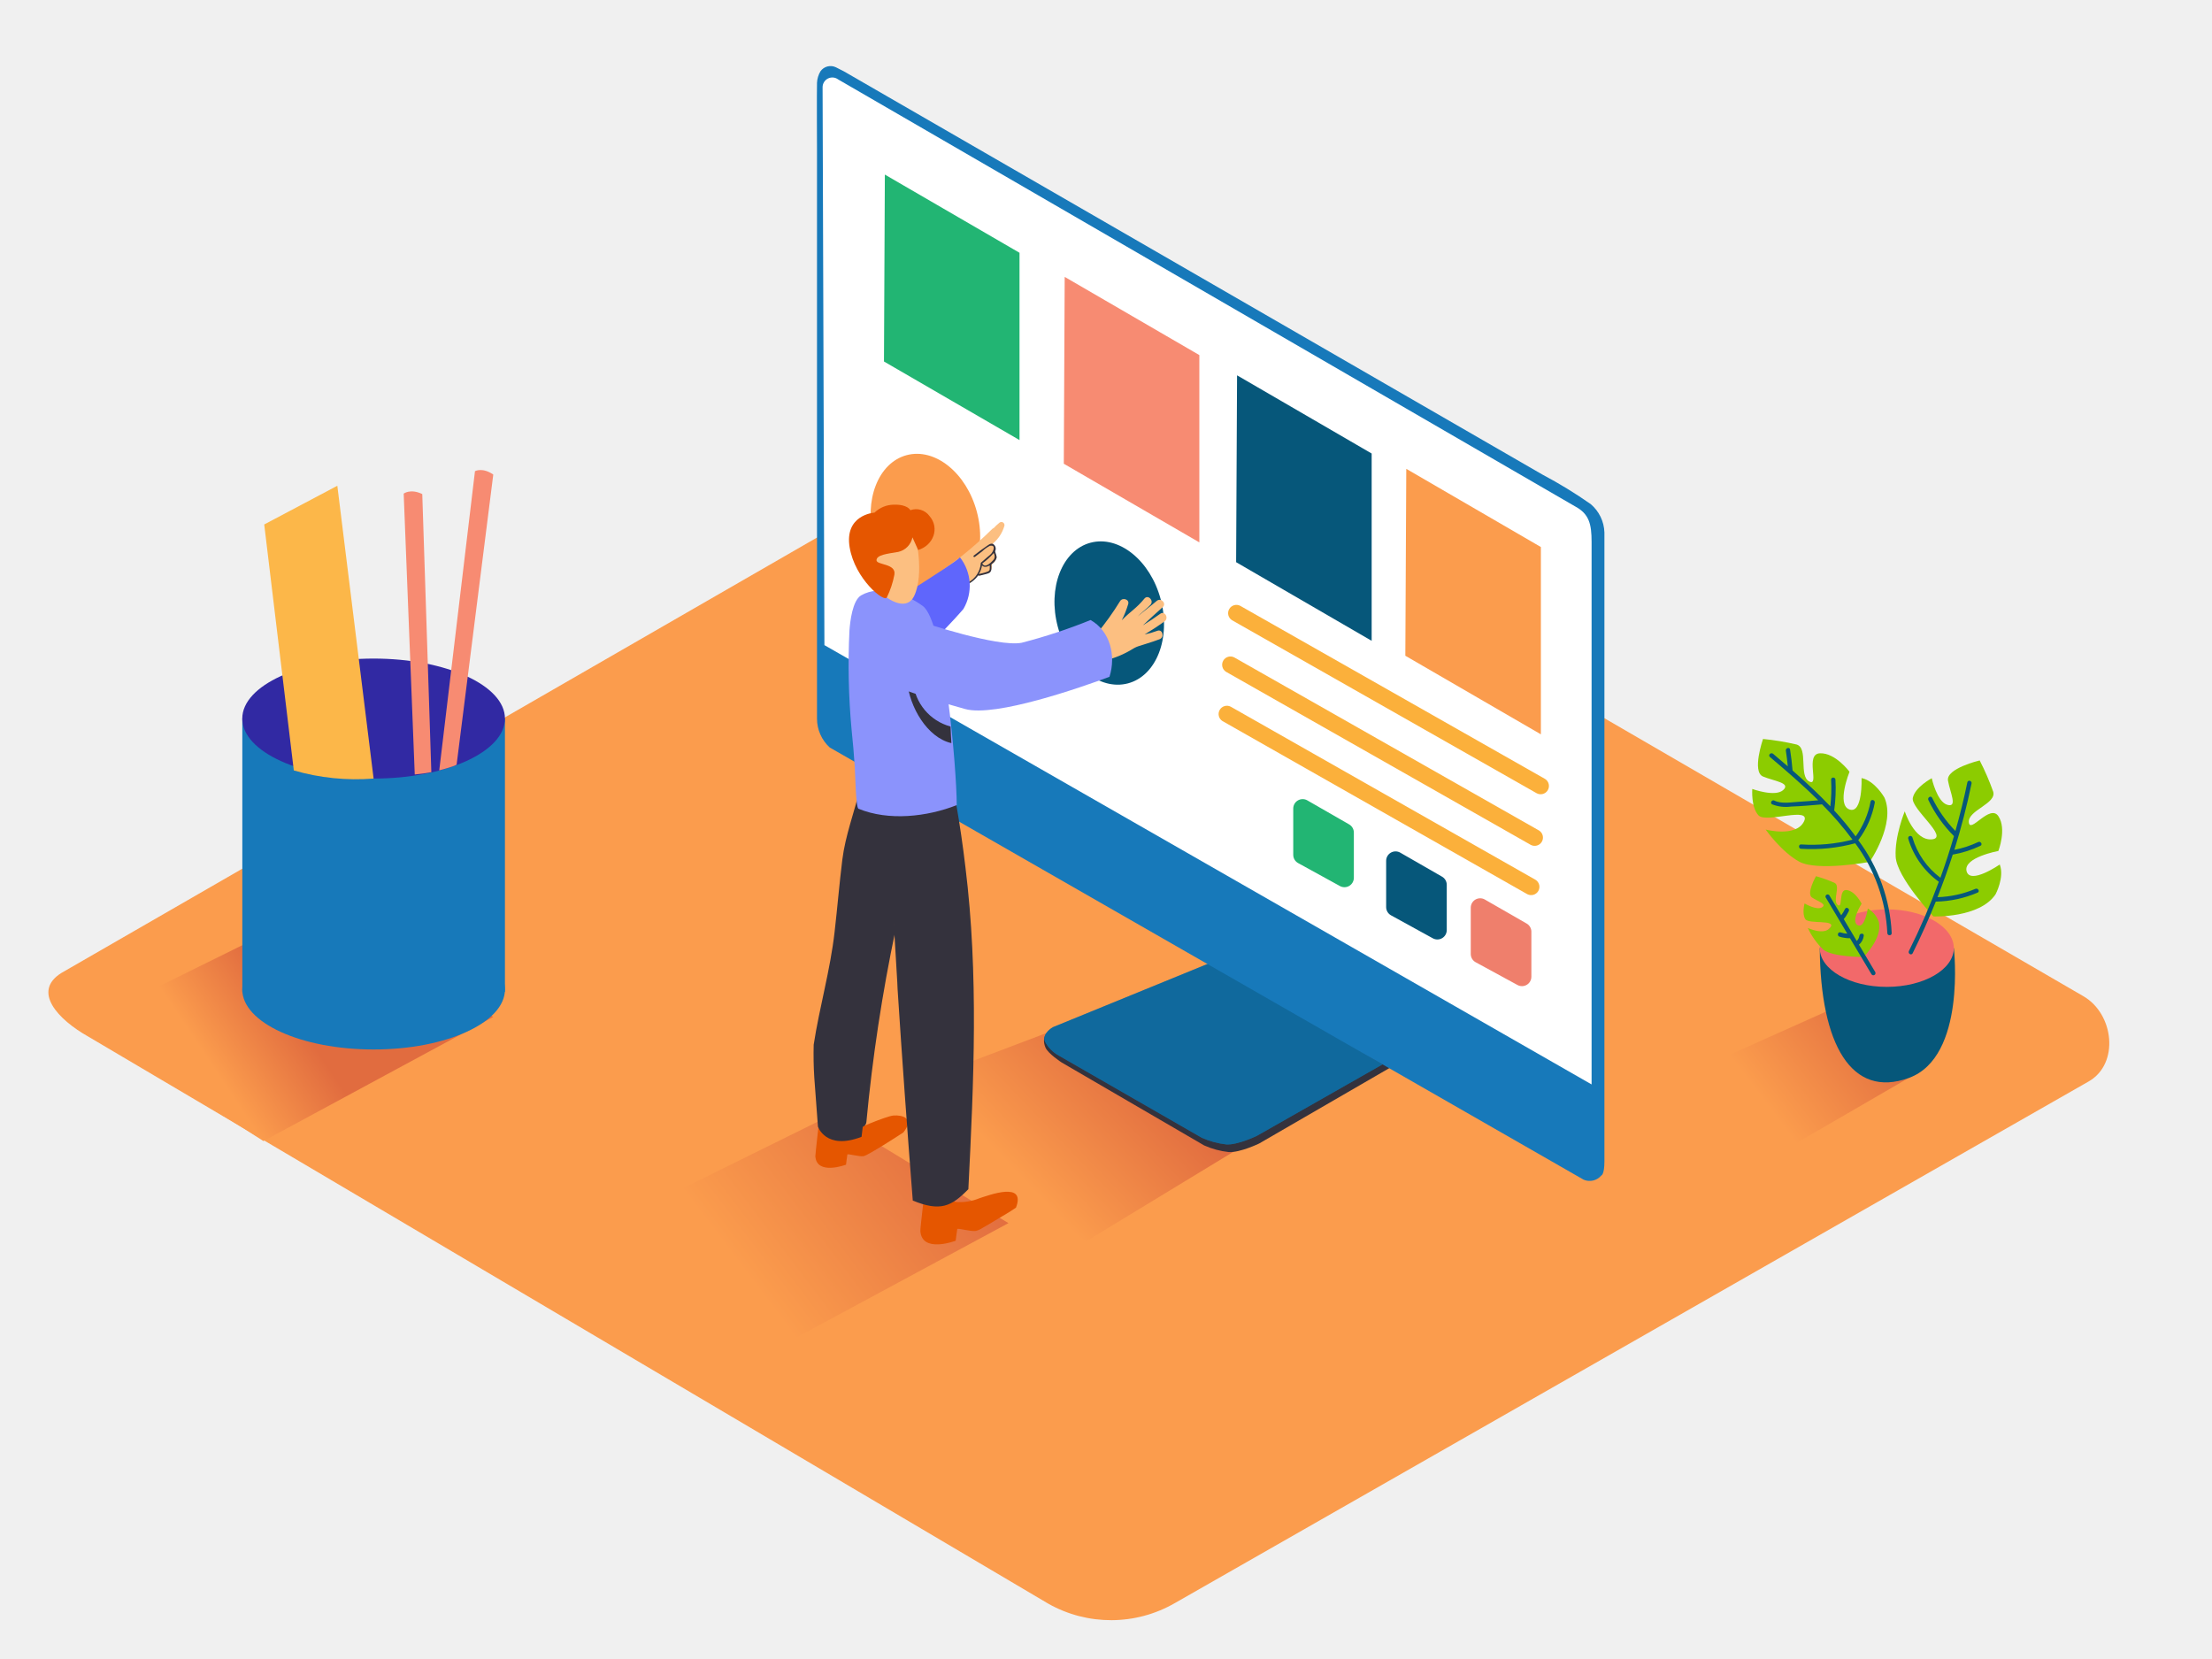
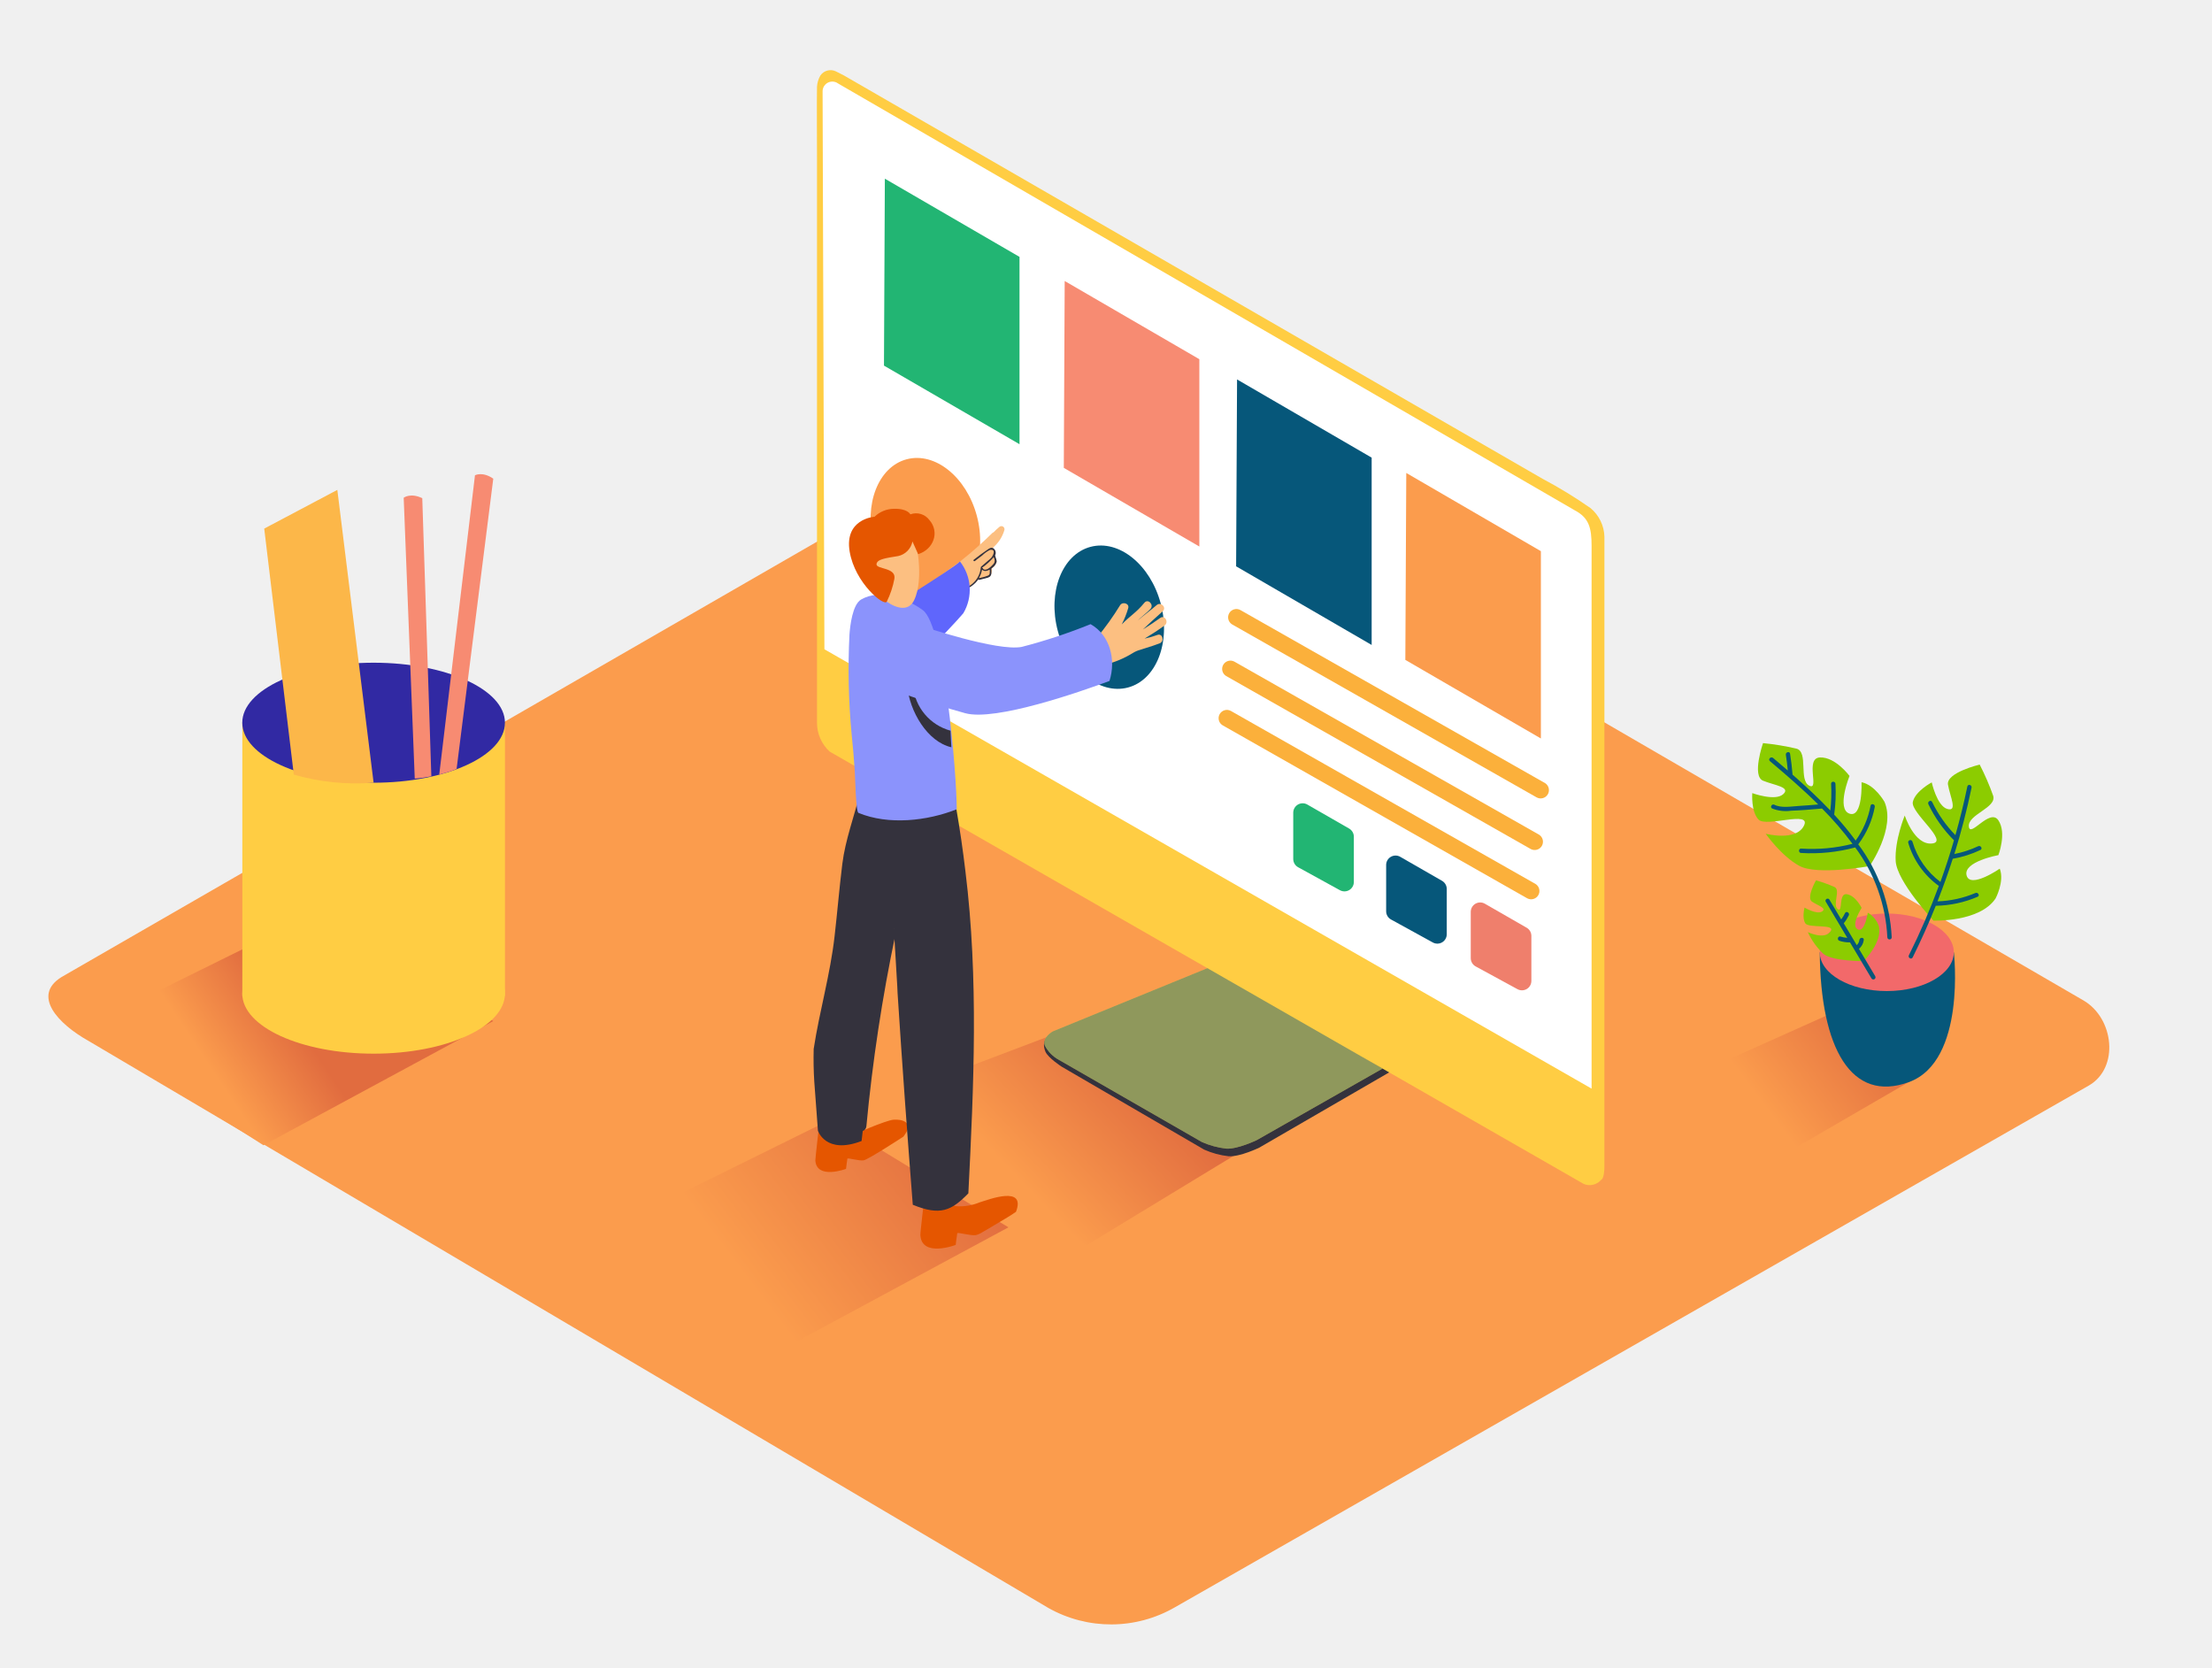
- <svg xmlns="http://www.w3.org/2000/svg" xmlns:xlink="http://www.w3.org/1999/xlink" id="Layer_2" data-name="Layer 2" viewBox="0 0 400 300">
+ <svg xmlns="http://www.w3.org/2000/svg" xmlns:xlink="http://www.w3.org/1999/xlink" id="Layer_2" data-name="Layer 2" viewBox="0 0 400 300" width="406" height="306" class="illustration styles_illustrationTablet__1DWOa">
  <defs>
    <linearGradient id="linear-gradient" x1="183.77" y1="212.13" x2="206.23" y2="190.6" gradientUnits="userSpaceOnUse">
      <stop offset="0" stop-color="#fb9c4d" />
      <stop offset="0.98" stop-color="#e16c3f" />
    </linearGradient>
    <linearGradient id="linear-gradient-2" x1="134.5" y1="229.93" x2="171.78" y2="201.67" xlink:href="#linear-gradient" />
    <linearGradient id="linear-gradient-3" x1="318.91" y1="199.11" x2="340.83" y2="182.49" xlink:href="#linear-gradient" />
    <linearGradient id="linear-gradient-4" x1="38.71" y1="193.43" x2="53.57" y2="183.52" xlink:href="#linear-gradient" />
  </defs>
  <path d="M189.57,290,16,187.47c-5.53-3.1-10.27-8.2-4.88-11.54L185.32,75.55c2.61-1.62,6.58-2.68,9.24-1.14L376.75,180.15c5.53,3.21,6.52,12.17,1,15.38L212.45,289.89A23.08,23.08,0,0,1,189.57,290Z" fill="#fb9c4d" />
  <path d="M156.56,199.18l44.55-16.87L238,199.19l-41.55,25.25C187.06,218.33,165.66,205.68,156.56,199.18Z" fill="url(#linear-gradient)" />
  <path d="M107.72,222.67l42.51-21,32.13,19.51-41.55,22.41C131.43,237.52,116.82,229.17,107.72,222.67Z" fill="url(#linear-gradient-2)" />
  <path d="M219.35,175.47l-29.85,11.2s-1.25.81-.45,2.75c.46,1.11,2.93,2.71,2.93,2.71l25.77,15a14.86,14.86,0,0,0,4.44,1.2c2.06.12,5.51-1.55,5.51-1.55l24-13.9Z" fill="#34323d" />
-   <path d="M218.93,174.08l-28.52,11.66s-2,1.09-1.47,2.57a6.16,6.16,0,0,0,2.55,2.59l25.84,14.85a14.86,14.86,0,0,0,4.44,1.2c2.06.12,5.51-1.55,5.51-1.55L250,192.48Z" fill="#1779ba" />
+   <path d="M218.93,174.08l-28.52,11.66s-2,1.09-1.47,2.57a6.16,6.16,0,0,0,2.55,2.59l25.84,14.85a14.86,14.86,0,0,0,4.44,1.2c2.06.12,5.51-1.55,5.51-1.55L250,192.48Z" fill="#ffcd43" />
  <path d="M218.93,174.08l-28.52,11.66s-2,1.09-1.47,2.57a6.16,6.16,0,0,0,2.55,2.59l25.84,14.85a14.86,14.86,0,0,0,4.44,1.2c2.06.12,5.51-1.55,5.51-1.55L250,192.48Z" fill="#06577a" opacity="0.45" />
-   <path d="M286.38,213.33a2.75,2.75,0,0,0,3.19-.77s.56-.11.56-2.56V96.29a7,7,0,0,0-2.49-5.14,82.23,82.23,0,0,0-8.7-5.32L152.6,12.9l-1.42-.72a2.23,2.23,0,0,0-2.82.72,4.54,4.54,0,0,0-.62,2.07c-.05,1.19,0,12.68,0,12.68v102.3a7.07,7.07,0,0,0,2.3,5.22Z" fill="#1779ba" />
+   <path d="M286.38,213.33a2.75,2.75,0,0,0,3.19-.77s.56-.11.56-2.56V96.29a7,7,0,0,0-2.49-5.14,82.23,82.23,0,0,0-8.7-5.32L152.6,12.9l-1.42-.72a2.23,2.23,0,0,0-2.82.72,4.54,4.54,0,0,0-.62,2.07c-.05,1.19,0,12.68,0,12.68v102.3a7.07,7.07,0,0,0,2.3,5.22Z" fill="#ffcd43" />
  <path d="M287.81,196.1V98c0-3.26-.45-5.08-3-6.44L151.56,14.36a1.76,1.76,0,0,0-2.81,1.42l.33,100.88Z" fill="#fff" />
  <path d="M303.26,195l28.24-12.65L347,193.85l-23.73,13.76C317.57,203.92,308.75,198.89,303.26,195Z" fill="url(#linear-gradient-3)" />
  <polygon points="278.64 98.92 278.64 132.79 254.13 118.58 254.3 84.78 278.64 98.92" fill="#fb9c4d" />
  <polygon points="248.04 82.01 248.04 115.88 223.53 101.66 223.7 67.87 248.04 82.01" fill="#06577a" />
  <polygon points="216.88 64.21 216.88 98.08 192.37 83.86 192.53 50.07 216.88 64.21" fill="#f78b72" />
  <polygon points="184.36 45.71 184.36 79.58 159.85 65.37 160.01 31.57 184.36 45.71" fill="#22b573" />
  <line x1="278.64" y1="142.16" x2="223.53" y2="110.85" fill="#fb9c4d" />
  <path d="M279.4,140.86l-55.11-31.3a1.5,1.5,0,0,0-1.51,2.59l55.11,31.3a1.5,1.5,0,0,0,1.51-2.59Z" fill="#fbb03b" />
  <line x1="277.57" y1="151.48" x2="222.46" y2="120.18" fill="#fb9c4d" />
  <path d="M278.32,150.19l-55.11-31.3a1.5,1.5,0,0,0-1.51,2.59l55.11,31.3a1.5,1.5,0,0,0,1.51-2.59Z" fill="#fbb03b" />
  <line x1="276.92" y1="160.39" x2="221.81" y2="129.09" fill="#fb9c4d" />
  <path d="M277.68,159.1l-55.11-31.3a1.5,1.5,0,0,0-1.51,2.59l55.11,31.3a1.5,1.5,0,0,0,1.51-2.59Z" fill="#fbb03b" />
  <ellipse cx="200.59" cy="110.85" rx="9.63" ry="13.16" transform="translate(-21.78 55.39) rotate(-14.92)" fill="#06577a" />
  <ellipse cx="167.34" cy="95.01" rx="9.63" ry="13.16" transform="translate(-18.82 46.3) rotate(-14.92)" fill="#fb9c4d" />
  <path d="M154.08,204.52s6.05-2.69,7.51-2.8,3.89.39,1.77,3.06c0,0-6.36,4.16-7.2,4.29s-2.88-.51-2.93-.29-.24,1.83-.24,1.83-5.32,2-5.55-1.53c0-.46.77-7.07.77-7.07" fill="#e55600" />
  <path d="M147.14,188.92c1.05-6.84,3-13.47,3.78-20.39.5-4.35.86-8.73,1.4-13.08s2.16-8.56,3.2-12.87a.47.47,0,0,0-.22-.53c0-.15.09-.3.14-.45.54-.51,1.09-1,1.62-1.46l7.44,5s0,4.55-.28,11.16c-.86,3.85-1.52,7.28-2.5,10.93a1,1,0,0,1,.23.87,309,309,0,0,0-5.28,34.8,1,1,0,0,1-.66.87l-.21,1.8c-6.47,2.5-7.89-1.85-7.89-1.85s-.29-3.71-.66-8.85C147.12,192.87,147.09,190.9,147.14,188.92Z" fill="#34323d" />
  <path d="M193,117.63l.17.06a.83.83,0,0,1,.38-1.29c.36-.12.73-.22,1.1-.34a.73.73,0,0,1,.1-.12,2.25,2.25,0,0,1,.39-.28.71.71,0,0,1,.6-.32l.28,0c.31-.07.63-.13,1-.2l1.13-.25a.81.81,0,0,1,.16-.28,50.51,50.51,0,0,0,4.25-5.93c.46-.7,1.76-.28,1.44.6a17.19,17.19,0,0,1-1.15,2.88c1.67-1.7,2.58-2.08,4.1-3.92.65-.78,1.75.34,1.11,1.11-.39.47-1.93,1.66-2.32,2.12.75-.69,2.65-2.11,3.41-2.79s1.87.44,1.11,1.11q-1.82,1.62-3.59,3.29c1.07-.66,2.12-1.35,3.14-2.09.82-.6,1.6.77.79,1.36-1.17.85-2.38,1.64-3.62,2.38a15.91,15.91,0,0,0,2.3-.66c.94-.37,1.35,1.15.42,1.52-.77.3-1.57.55-2.36.8l-1.19.38a4.77,4.77,0,0,0-1.32.58,17.41,17.41,0,0,1-5,2.09l-.33.2a.69.69,0,0,1-.68,0,11.48,11.48,0,0,1-6.24-.5C191.65,118.8,192,117.28,193,117.63Z" fill="#fcbf81" />
  <path d="M169.9,104.89a8.71,8.71,0,0,1,.94-.9.13.13,0,0,0,0,.07.15.15,0,0,0,.25.14l.62-.47a.76.76,0,0,0-.07.24.65.65,0,0,0,.51.72.64.64,0,0,0,.82-.57l.26-.15a.65.65,0,0,0,0,.2.57.57,0,0,0,.8.53l.27-.12a.47.47,0,0,0,.35.14,14.62,14.62,0,0,0,1.76-.08.25.25,0,0,1,.06-.41,16.32,16.32,0,0,1,2.33-.63h.09l.06-.05a2.23,2.23,0,0,0,.43-1.54,1.75,1.75,0,0,0,.83-1.27.27.27,0,0,1-.12-.11,1.21,1.21,0,0,1-.14-.37,1.69,1.69,0,0,1-.09-.58.23.23,0,0,1,.16-.21c-.13-.41-.3-.82-.46-1.19a6.52,6.52,0,0,0,2.06-3.16.56.56,0,0,0-.89-.6,11.82,11.82,0,0,0-1.07,1,.47.47,0,0,0-.21.11,69.23,69.23,0,0,1-5.64,5c-.33.26-4.22,2.94-4,3.13C169.73,103.8,165.82,108,169.9,104.89Zm2.09-1,0,0a.15.15,0,0,0,.21.09h0a.58.58,0,0,0,.42.25.36.36,0,0,1-.67-.29Z" fill="#fcbf81" />
  <path d="M170.59,103.84a6.07,6.07,0,0,0,2-1.1,1.17,1.17,0,0,1,1.67.11,6.84,6.84,0,0,0,.37-.85,1.23,1.23,0,0,1,2.32.8,6,6,0,0,1-2.07,3,10,10,0,0,1-3.31,1.33,1.26,1.26,0,0,1-1.44-1.52l-.07-.12A1.24,1.24,0,0,1,170.59,103.84Z" fill="#fcbf81" />
  <path d="M174,106a5,5,0,0,0,2.93-2,.14.14,0,0,0,.17.11l1.14-.29a2.29,2.29,0,0,0,.67-.24c.49-.31.35-.91.35-1.41a.15.15,0,0,0,0-.09l.2-.17a2.1,2.1,0,0,0,.75-1c.08-.42-.2-.82-.26-1.23a1,1,0,0,0-.19-1.17c-.41-.4-.82-.12-1.21.15q-1.26.86-2.46,1.81c-.16.12,0,.35.2.23q.65-.51,1.32-1a5.78,5.78,0,0,1,1.39-1c1.24-.23.53,1.12.24,1.43s-.37.34-.56.5l-1.27,1.1,0,0a.14.14,0,0,0-.05.11,4.31,4.31,0,0,1-3.38,3.88C173.73,105.79,173.79,106.09,174,106Zm3.77-4a.14.14,0,0,0-.16,0s0-.07,0-.1a11.66,11.66,0,0,0,2.1-1.91c0,.12.08.23.12.36a.93.93,0,0,1-.29,1C179.17,101.76,178.25,102.67,177.74,102.08Zm-.72,1.73a4.29,4.29,0,0,0,.53-1.48c.41.42.94.25,1.39,0a3.38,3.38,0,0,1,0,.64c0,.32-.25.45-.54.53C178,103.59,177.49,103.69,177,103.81Z" fill="#34323d" />
  <path d="M156.23,112.36c.48-.75,16.39-10.38,17.36-11.58a8.31,8.31,0,0,1,.62,9.35s-8.92,10.45-13.56,11.38" fill="#5f66fc" />
  <path d="M167.32,214.47l3.6,1.29a2,2,0,0,0,1.45,1.32.8.8,0,0,0,.5.28,9.42,9.42,0,0,0,4.27-.69c1.72-.54,8.44-3.11,6.58,1.71-1.23.86-2.6,1.61-3.85,2.37-.71.43-1.41.86-2.14,1.26a4.25,4.25,0,0,1-1.26.58c-1,.15-3.31-.58-3.37-.33s-.28,2.1-.28,2.1-6.12,2.34-6.39-1.76C166.4,222.06,167.32,214.47,167.32,214.47Z" fill="#e55600" />
  <path d="M162.26,177.68c-.75-12.09-1.16-24.26-3.72-36.14-.11-3.09-2.11-1.12-2-2.34,1.09-9.95,15.58,1.89,15.58,1.89.59.48.66,3.53.78,4.22q1,5.73,1.68,11.5c2.4,19.42,1.51,38.75.53,58.23-3.08,3.15-5.09,4.09-10.05,2.06-1-12.75-1.93-25.5-2.75-38.27Z" fill="#34323d" />
  <path d="M154,132a126.13,126.13,0,0,1-.39-18c.11-1.57.54-5.43,2.11-6.34,3.45-2,8.25-.21,11.16,1.93,3.88,2.86,6.12,29.46,6.13,36-5.34,2.11-12.32,2.91-17.78.65-.48-.2-.59-6.73-.66-7.54C154.43,136.46,154.23,134.22,154,132Z" fill="#8b93fc" />
  <path d="M165.11,123.28a9.22,9.22,0,0,0,6.78,8.1c0,.37.12,2.67.15,3-4.36-1-7.57-6.51-8-11.14C163.95,122.58,165,122.59,165.11,123.28Z" fill="#34323d" />
  <path d="M165.23,96.23c.34.16,2,7.61.06,11.58s-8.26-1.69-9.44-5.21S158.84,93.22,165.23,96.23Z" fill="#fcbf81" />
  <path d="M165,97.17a3.36,3.36,0,0,1-2.56,2.63c-2.13.36-3.87.54-3.94,1.48s3.62.55,3.23,2.66a16,16,0,0,1-1.36,4.09c-.41,1-5.78-3.3-6.73-9.07s4.25-6.26,4.5-6.26a5.09,5.09,0,0,1,3.48-1.44c2.52-.07,3,1,3,1a3,3,0,0,1,3.46,1.05c1.89,2.19.71,5.31-2.05,6.15Z" fill="#e55600" />
  <path d="M166.69,112.47s13.65,4.62,18.07,3.76a99,99,0,0,0,12.45-4.11c3.55,2,4.63,6.45,3.42,10.27-5.19,1.92-20.61,7.33-26.08,5.83-6.62-1.81-14-4.5-14-4.5S153.39,119,166.69,112.47Z" fill="#8b93fc" />
  <path d="M276.92,168.44v8.19a1.7,1.7,0,0,1-2.51,1.49L266.84,174a1.7,1.7,0,0,1-.88-1.49v-8.38a1.7,1.7,0,0,1,2.54-1.47l7.57,4.35A1.7,1.7,0,0,1,276.92,168.44Z" fill="#ef7f6c" />
  <path d="M261.62,160v8.19a1.7,1.7,0,0,1-2.51,1.49l-7.57-4.16a1.7,1.7,0,0,1-.88-1.49v-8.38a1.7,1.7,0,0,1,2.54-1.47l7.57,4.35A1.7,1.7,0,0,1,261.62,160Z" fill="#06577a" />
  <path d="M244.82,150.55v8.19a1.7,1.7,0,0,1-2.51,1.49l-7.57-4.16a1.7,1.7,0,0,1-.88-1.49v-8.38a1.7,1.7,0,0,1,2.54-1.47l7.57,4.35A1.7,1.7,0,0,1,244.82,150.55Z" fill="#22b573" />
  <path d="M353.32,171.45s2.29,19.66-8.12,23.47-16-6.1-16.13-23.47" fill="#06577a" />
  <ellipse cx="341.19" cy="171.45" rx="12.12" ry="7.01" fill="#f2696a" />
  <path d="M338.09,155.86s4.76-6.87,2.68-11.62c0,0-1.71-3.05-4.14-3.54,0,0,.24,6.51-2.18,5.68s0-6.82,0-6.82-2.55-3.45-5.34-3.34,0,6.09-1.94,5.1-.12-6.08-2.3-6.69a45.82,45.82,0,0,0-6.06-1s-2.06,5.94,0,6.79,5.09,1.14,3.64,2.45-5.58-.2-5.58-.2-.26,3.34,1.14,4.79,9.65-1.75,8.19,1.12-6.91,1.43-6.91,1.43,2.79,4,6.06,5.8S338.09,155.86,338.09,155.86Z" fill="#8ccc00" />
  <path d="M337,173.05s3.44-3.39,2.76-6.31a4.46,4.46,0,0,0-2-2.45s-.56,3.72-1.85,3,.73-3.87.73-3.87-1.08-2.23-2.67-2.47-.65,3.46-1.65,2.69.58-3.47-.59-4a26.47,26.47,0,0,0-3.34-1.2s-1.8,3.15-.72,3.86,2.77,1.19,1.8,1.78-3.15-.71-3.15-.71-.5,1.87.14,2.84,5.66,0,4.53,1.51-4.08.08-4.08.08a12.91,12.91,0,0,0,2.82,3.94C331.41,173.08,337,173.05,337,173.05Z" fill="#8ccc00" />
  <path d="M349.62,165.72s8.35.32,11.24-4c0,0,1.65-3.08.76-5.39,0,0-5.36,3.7-6,1.21s5.75-3.66,5.75-3.66,1.54-4,0-6.29-5.14,3.27-5.34,1.1,5.07-3.37,4.4-5.54a45.82,45.82,0,0,0-2.44-5.64s-6.12,1.45-5.73,3.65,1.78,4.91-.11,4.38-2.83-4.81-2.83-4.81-3,1.58-3.42,3.54,6.66,7.2,3.46,7.51-4.92-5.06-4.92-5.06-1.86,4.49-1.64,8.23S349.62,165.72,349.62,165.72Z" fill="#8ccc00" />
  <path d="M320.62,136.3l2.67,2.28c-.09-.95-.2-1.89-.35-2.83-.08-.5.68-.71.76-.21q.3,1.89.45,3.79c2.34,2.05,4.66,4.2,6.83,6.48a28.17,28.17,0,0,0,.14-4.82c0-.51.76-.51.79,0a29,29,0,0,1-.23,5.57,54.59,54.59,0,0,1,3.88,4.69,15.64,15.64,0,0,0,2.7-6.3c.09-.5.85-.29.76.21a16.17,16.17,0,0,1-2.92,6.68.4.4,0,0,1-.08.07,30.5,30.5,0,0,1,6.06,16.83c0,.51-.77.51-.79,0a29.64,29.64,0,0,0-5.81-16.25,30.43,30.43,0,0,1-9.78,1c-.5,0-.51-.82,0-.79a29.82,29.82,0,0,0,9.29-.86,57.24,57.24,0,0,0-5.5-6.38l-.07,0c-1.84.16-3.68.33-5.53.39a6.75,6.75,0,0,1-3.43-.4c-.45-.23-.05-.91.4-.68,1.27.64,3.05.3,4.42.22,1.17-.07,2.34-.17,3.51-.27-2.81-2.79-5.83-5.38-8.74-7.84C319.67,136.53,320.23,136,320.62,136.3Z" fill="#06577a" />
  <path d="M345.07,151.66a.39.39,0,0,1,.76-.21,14,14,0,0,0,5.06,7.28q1.34-3.72,2.45-7.53a23.57,23.57,0,0,1-4.63-6.53c-.22-.46.46-.86.68-.4a23,23,0,0,0,4.21,6c.82-2.9,1.55-5.84,2.16-8.8.1-.5.86-.29.76.21q-1.26,6.08-3.11,12a18.51,18.51,0,0,0,4.31-1.41c.46-.22.86.46.4.68a19.36,19.36,0,0,1-5,1.59h0c-.83,2.6-1.77,5.16-2.76,7.7a19.08,19.08,0,0,0,6.86-1.51c.46-.2.86.48.4.68a20.13,20.13,0,0,1-7.57,1.63q-1.9,4.74-4.18,9.34c-.23.45-.91.06-.68-.4a123.17,123.17,0,0,0,5.41-12.53h0A14.84,14.84,0,0,1,345.07,151.66Z" fill="#06577a" />
  <path d="M330.78,161.87l2.17,3.64a6.81,6.81,0,0,0,.69-1.14c.22-.46.9-.06.68.4a7.52,7.52,0,0,1-.91,1.44l0,0,2.35,3.95a1.61,1.61,0,0,0,.48-.95c.06-.5.85-.5.79,0a2.48,2.48,0,0,1-.87,1.62l2.94,4.94a.39.39,0,0,1-.68.4l-3.88-6.51a5.9,5.9,0,0,1-1.92-.29c-.48-.16-.27-.92.21-.76a5.25,5.25,0,0,0,1.22.23l-3.93-6.6A.39.39,0,0,1,330.78,161.87Z" fill="#06577a" />
  <path d="M14.55,185.38l42.51-21,32.13,19.51L47.64,206.34C38.26,200.23,23.65,191.88,14.55,185.38Z" fill="url(#linear-gradient-4)" />
-   <path d="M91.31,129.94v49.41s-47.49,2.64-47.49,0V129.94" fill="#1779ba" />
-   <ellipse cx="67.56" cy="178.93" rx="23.75" ry="10.85" fill="#1779ba" />
+   <path d="M91.31,129.94v49.41s-47.49,2.64-47.49,0V129.94" fill="#ffcd43" />
+   <ellipse cx="67.56" cy="178.93" rx="23.75" ry="10.85" fill="#ffcd43" />
  <ellipse cx="67.56" cy="129.94" rx="23.75" ry="10.85" fill="#3129a3" />
  <path d="M82.36,138.38l-.16.09c-.91.32-1.83.61-2.77.84l6.46-54.11s1.35-.74,3.31.61l-6.63,52.47Z" fill="#f78b72" />
  <path d="M75,140.05,73,89.26s1.22-.95,3.36.08L78,139.63A26.61,26.61,0,0,1,75,140.05Z" fill="#f78b72" />
  <path d="M67.56,140.79,61,87.84l-13.22,7,5.35,44.48A40.39,40.39,0,0,0,67.56,140.79Z" fill="#fcb749" />
</svg>
